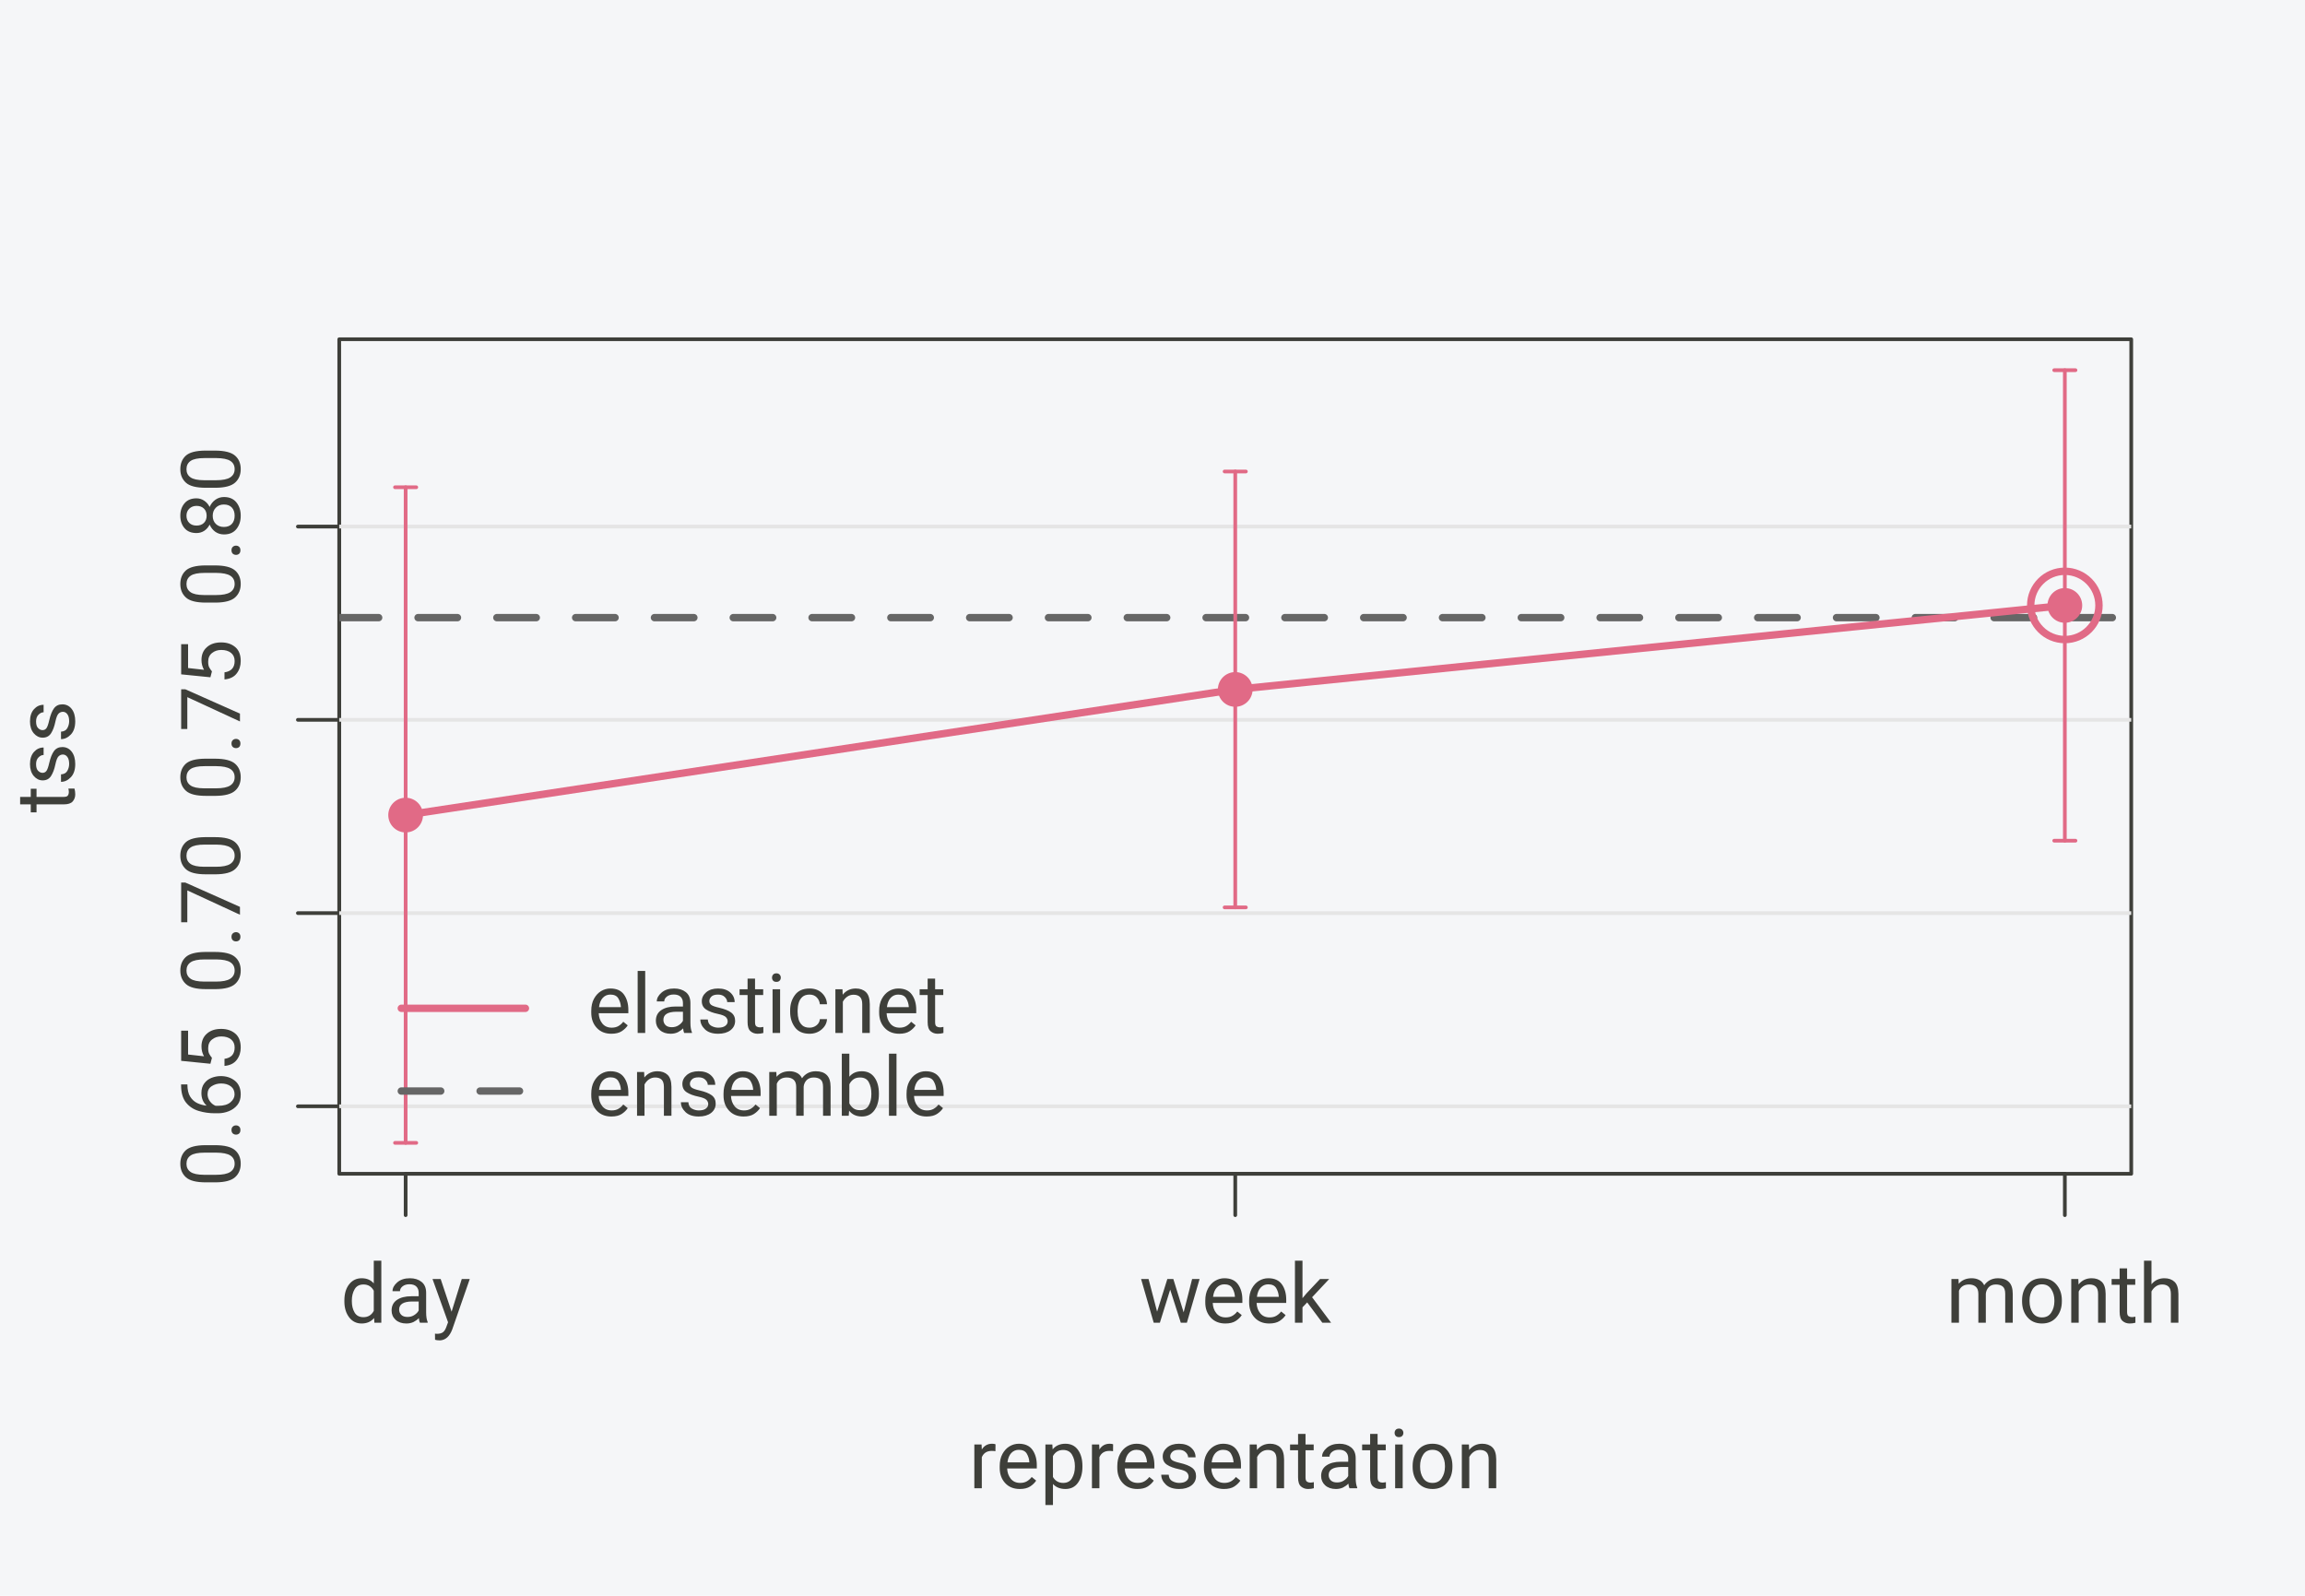
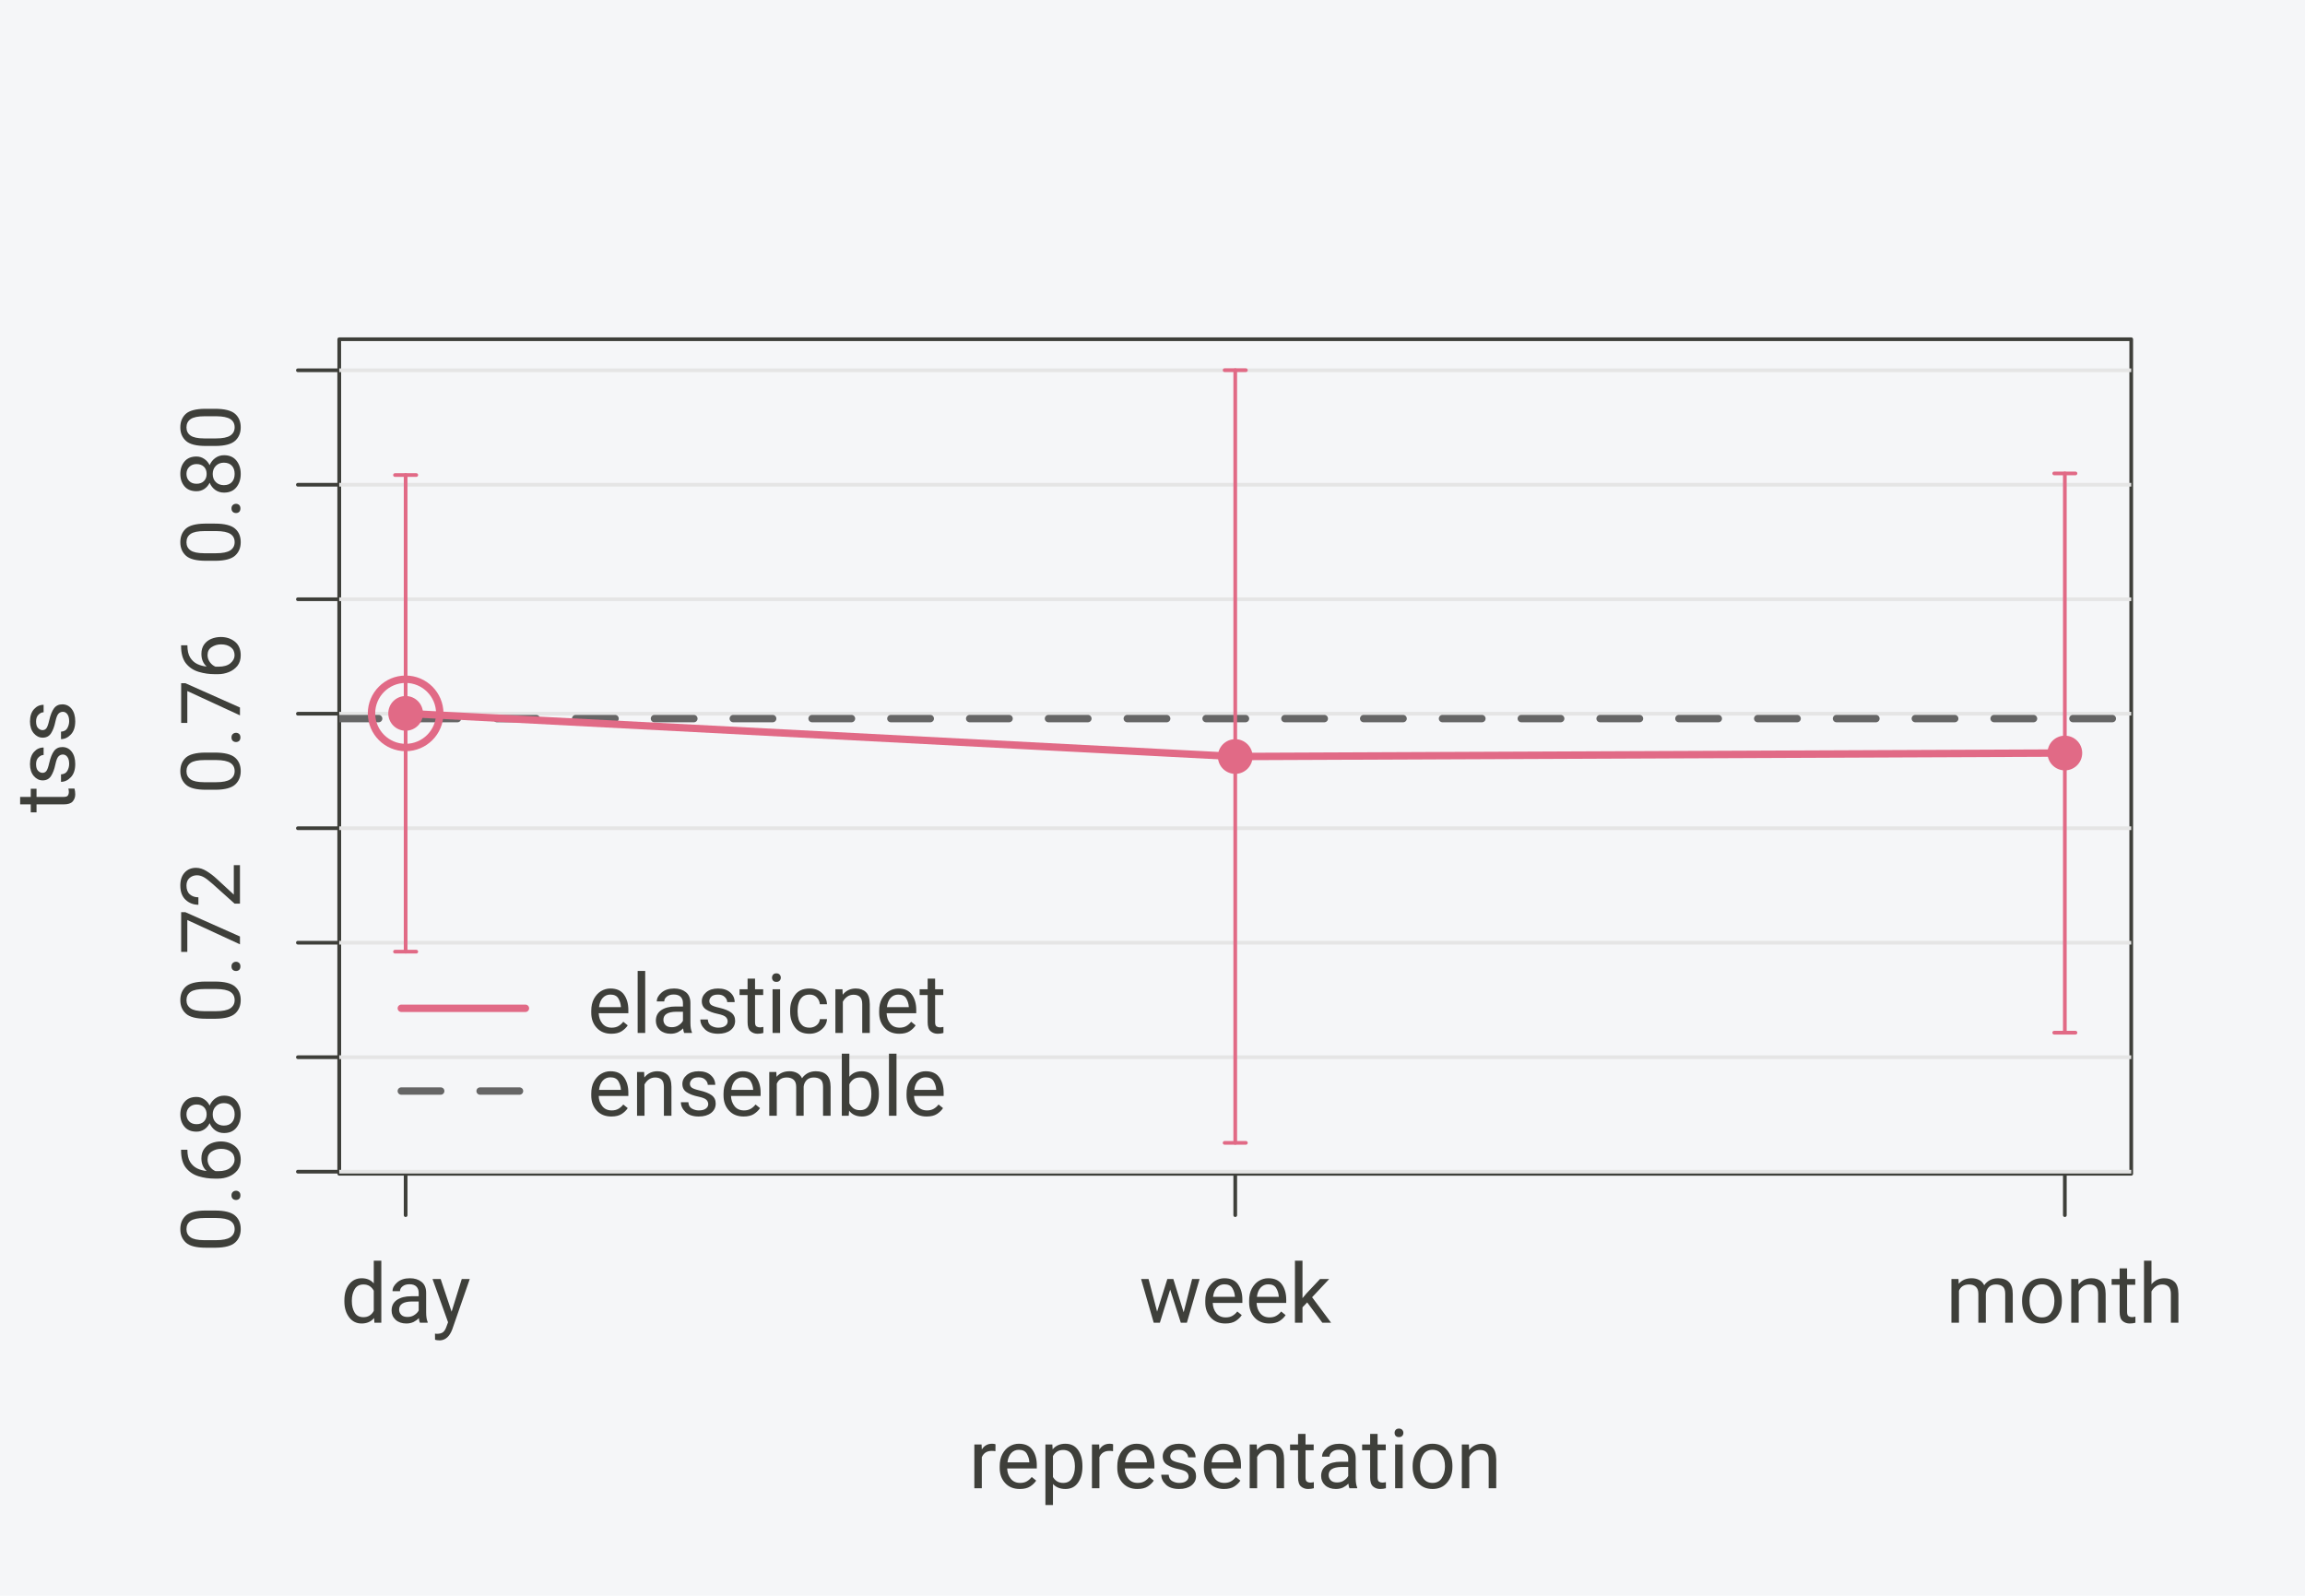
<svg xmlns="http://www.w3.org/2000/svg" width="468.00pt" height="324.00pt" viewBox="0 0 468.00 324.00">
  <g class="svglite">
    <defs>
      <style type="text/css">
    /* theme-aware-processed */
    .svglite line, .svglite polyline, .svglite polygon, .svglite path, .svglite circle {
      fill: none;
      stroke: #3E3F3A;
      stroke-linecap: round;
      stroke-linejoin: round;
      stroke-miterlimit: 10.00;
    }
    .svglite &gt; g &gt; rect {
      fill: none;
      stroke: #3E3F3A;
      stroke-linecap: round;
      stroke-linejoin: round;
      stroke-miterlimit: 10.00;
    }
    .svglite text {
      white-space: pre;
      fill: #3E3F3A;
    }
    .svglite g.glyphgroup path {
      fill: inherit;
      stroke: none;
    }
  </style>
    </defs>
    <rect class="svg-bg" width="100%" height="100%" style="stroke: none; fill: #F5F6F8;" />
    <defs>
      <clipPath id="cpMC4wMHw0NjguMDB8MC4wMHwzMjQuMDA=">
        <rect x="0.00" y="0.00" width="468.00" height="324.00" />
      </clipPath>
    </defs>
    <g clip-path="url(#cpMC4wMHw0NjguMDB8MC4wMHwzMjQuMDA=)">
-       <line x1="68.88" y1="224.62" x2="68.88" y2="106.91" style="stroke-width: 0.75;" />
-       <line x1="68.88" y1="224.62" x2="60.48" y2="224.62" style="stroke-width: 0.75;" />
-       <line x1="68.88" y1="185.39" x2="60.48" y2="185.39" style="stroke-width: 0.75;" />
-       <line x1="68.88" y1="146.15" x2="60.48" y2="146.15" style="stroke-width: 0.75;" />
-       <line x1="68.88" y1="106.91" x2="60.48" y2="106.91" style="stroke-width: 0.75;" />
-       <text transform="translate(48.72,224.62) rotate(-90)" text-anchor="middle" style="font-size: 1.4em; font-family: &quot;Roboto&quot;, -apple-system, BlinkMacSystemFont, &quot;Segoe UI&quot;, system-ui, sans-serif;">0.65</text>
-       <text transform="translate(48.72,185.39) rotate(-90)" text-anchor="middle" style="font-size: 1.4em; font-family: &quot;Roboto&quot;, -apple-system, BlinkMacSystemFont, &quot;Segoe UI&quot;, system-ui, sans-serif;">0.70</text>
-       <text transform="translate(48.72,146.15) rotate(-90)" text-anchor="middle" style="font-size: 1.4em; font-family: &quot;Roboto&quot;, -apple-system, BlinkMacSystemFont, &quot;Segoe UI&quot;, system-ui, sans-serif;">0.75</text>
-       <text transform="translate(48.72,106.91) rotate(-90)" text-anchor="middle" style="font-size: 1.4em; font-family: &quot;Roboto&quot;, -apple-system, BlinkMacSystemFont, &quot;Segoe UI&quot;, system-ui, sans-serif;">0.80</text>
+       <line x1="68.88" y1="237.89" x2="68.88" y2="75.18" style="stroke-width: 0.75;" />
+       <line x1="68.88" y1="237.89" x2="60.48" y2="237.89" style="stroke-width: 0.75;" />
+       <line x1="68.88" y1="214.65" x2="60.48" y2="214.65" style="stroke-width: 0.75;" />
+       <line x1="68.88" y1="191.40" x2="60.48" y2="191.40" style="stroke-width: 0.75;" />
+       <line x1="68.88" y1="168.16" x2="60.48" y2="168.16" style="stroke-width: 0.75;" />
+       <line x1="68.88" y1="144.91" x2="60.48" y2="144.91" style="stroke-width: 0.75;" />
+       <line x1="68.88" y1="121.67" x2="60.48" y2="121.67" style="stroke-width: 0.75;" />
+       <line x1="68.88" y1="98.42" x2="60.48" y2="98.42" style="stroke-width: 0.75;" />
+       <line x1="68.88" y1="75.18" x2="60.48" y2="75.18" style="stroke-width: 0.75;" />
+       <text transform="translate(48.72,237.89) rotate(-90)" text-anchor="middle" style="font-size: 1.4em; font-family: &quot;Roboto&quot;, -apple-system, BlinkMacSystemFont, &quot;Segoe UI&quot;, system-ui, sans-serif;">0.68</text>
+       <text transform="translate(48.72,191.40) rotate(-90)" text-anchor="middle" style="font-size: 1.4em; font-family: &quot;Roboto&quot;, -apple-system, BlinkMacSystemFont, &quot;Segoe UI&quot;, system-ui, sans-serif;">0.72</text>
+       <text transform="translate(48.72,144.91) rotate(-90)" text-anchor="middle" style="font-size: 1.4em; font-family: &quot;Roboto&quot;, -apple-system, BlinkMacSystemFont, &quot;Segoe UI&quot;, system-ui, sans-serif;">0.76</text>
+       <text transform="translate(48.72,98.42) rotate(-90)" text-anchor="middle" style="font-size: 1.4em; font-family: &quot;Roboto&quot;, -apple-system, BlinkMacSystemFont, &quot;Segoe UI&quot;, system-ui, sans-serif;">0.80</text>
      <polygon points="68.88,238.32 432.72,238.32 432.72,68.88 68.88,68.88 " style="stroke-width: 0.75;" />
      <text x="250.80" y="302.16" text-anchor="middle" style="font-size: 1.4em; font-family: &quot;Roboto&quot;, -apple-system, BlinkMacSystemFont, &quot;Segoe UI&quot;, system-ui, sans-serif;">representation</text>
      <text transform="translate(15.12,153.60) rotate(-90)" text-anchor="middle" style="font-size: 1.4em; font-family: &quot;Roboto&quot;, -apple-system, BlinkMacSystemFont, &quot;Segoe UI&quot;, system-ui, sans-serif;">tss</text>
      <line x1="82.36" y1="238.32" x2="419.24" y2="238.32" style="stroke-width: 0.75;" />
      <line x1="82.36" y1="238.32" x2="82.36" y2="246.72" style="stroke-width: 0.75;" />
      <line x1="250.80" y1="238.32" x2="250.80" y2="246.72" style="stroke-width: 0.75;" />
      <line x1="419.24" y1="238.32" x2="419.24" y2="246.72" style="stroke-width: 0.75;" />
      <text x="82.36" y="268.56" text-anchor="middle" style="font-size: 1.4em; font-family: &quot;Roboto&quot;, -apple-system, BlinkMacSystemFont, &quot;Segoe UI&quot;, system-ui, sans-serif;">day</text>
      <text x="250.80" y="268.56" text-anchor="middle" style="font-size: 1.4em; font-family: &quot;Roboto&quot;, -apple-system, BlinkMacSystemFont, &quot;Segoe UI&quot;, system-ui, sans-serif;">week</text>
      <text x="419.24" y="268.56" text-anchor="middle" style="font-size: 1.4em; font-family: &quot;Roboto&quot;, -apple-system, BlinkMacSystemFont, &quot;Segoe UI&quot;, system-ui, sans-serif;">month</text>
    </g>
    <defs>
      <clipPath id="cpNjguODh8NDMyLjcyfDY4Ljg4fDIzOC4zMg==">
        <rect x="68.88" y="68.88" width="363.84" height="169.44" />
      </clipPath>
    </defs>
    <g clip-path="url(#cpNjguODh8NDMyLjcyfDY4Ljg4fDIzOC4zMg==)">
-       <line x1="68.88" y1="224.62" x2="432.72" y2="224.62" style="stroke-width: 0.75; stroke: #E5E5E5;" />
-       <line x1="68.88" y1="185.39" x2="432.72" y2="185.39" style="stroke-width: 0.75; stroke: #E5E5E5;" />
-       <line x1="68.88" y1="146.15" x2="432.72" y2="146.15" style="stroke-width: 0.75; stroke: #E5E5E5;" />
-       <line x1="68.88" y1="106.91" x2="432.72" y2="106.91" style="stroke-width: 0.75; stroke: #E5E5E5;" />
-       <line x1="68.88" y1="125.40" x2="432.72" y2="125.40" style="stroke-width: 1.50; stroke: #666666; stroke-dasharray: 8.00,8.00;" />
-       <line x1="82.36" y1="232.04" x2="82.36" y2="98.93" style="stroke-width: 0.75; stroke: #E16A86;" />
-       <polyline points="80.20,232.04 82.36,232.04 84.52,232.04 " style="stroke-width: 0.75; stroke: #E16A86;" />
-       <polyline points="84.52,98.93 82.36,98.93 80.20,98.93 " style="stroke-width: 0.75; stroke: #E16A86;" />
-       <line x1="250.80" y1="184.23" x2="250.80" y2="95.73" style="stroke-width: 0.75; stroke: #E16A86;" />
-       <polyline points="248.64,184.23 250.80,184.23 252.96,184.23 " style="stroke-width: 0.75; stroke: #E16A86;" />
-       <polyline points="252.96,95.73 250.80,95.73 248.64,95.73 " style="stroke-width: 0.75; stroke: #E16A86;" />
-       <line x1="419.24" y1="170.69" x2="419.24" y2="75.16" style="stroke-width: 0.75; stroke: #E16A86;" />
-       <polyline points="417.08,170.69 419.24,170.69 421.40,170.69 " style="stroke-width: 0.75; stroke: #E16A86;" />
-       <polyline points="421.40,75.16 419.24,75.16 417.08,75.16 " style="stroke-width: 0.75; stroke: #E16A86;" />
-       <polyline points="82.36,165.49 250.80,139.98 419.24,122.92 " style="stroke-width: 1.50; stroke: #E16A86;" />
-       <circle cx="82.36" cy="165.49" r="3.15" style="stroke-width: 0.75; stroke: #E16A86; fill: #E16A86;" />
-       <circle cx="250.80" cy="139.98" r="3.15" style="stroke-width: 0.75; stroke: #E16A86; fill: #E16A86;" />
-       <circle cx="419.24" cy="122.92" r="3.15" style="stroke-width: 0.75; stroke: #E16A86; fill: #E16A86;" />
-       <circle cx="419.24" cy="122.92" r="6.93" style="stroke-width: 1.50; stroke: #E16A86;" />
+       <line x1="68.88" y1="237.89" x2="432.72" y2="237.89" style="stroke-width: 0.75; stroke: #E5E5E5;" />
+       <line x1="68.88" y1="214.65" x2="432.72" y2="214.65" style="stroke-width: 0.75; stroke: #E5E5E5;" />
+       <line x1="68.88" y1="191.40" x2="432.72" y2="191.40" style="stroke-width: 0.75; stroke: #E5E5E5;" />
+       <line x1="68.88" y1="168.16" x2="432.72" y2="168.16" style="stroke-width: 0.75; stroke: #E5E5E5;" />
+       <line x1="68.88" y1="144.91" x2="432.72" y2="144.91" style="stroke-width: 0.75; stroke: #E5E5E5;" />
+       <line x1="68.88" y1="121.67" x2="432.72" y2="121.67" style="stroke-width: 0.75; stroke: #E5E5E5;" />
+       <line x1="68.88" y1="98.42" x2="432.72" y2="98.42" style="stroke-width: 0.75; stroke: #E5E5E5;" />
+       <line x1="68.88" y1="75.18" x2="432.72" y2="75.18" style="stroke-width: 0.75; stroke: #E5E5E5;" />
+       <line x1="68.88" y1="145.90" x2="432.72" y2="145.90" style="stroke-width: 1.50; stroke: #666666; stroke-dasharray: 8.00,8.00;" />
+       <line x1="82.36" y1="193.22" x2="82.36" y2="96.45" style="stroke-width: 0.75; stroke: #E16A86;" />
+       <polyline points="80.20,193.22 82.36,193.22 84.52,193.22 " style="stroke-width: 0.75; stroke: #E16A86;" />
+       <polyline points="84.52,96.45 82.36,96.45 80.20,96.45 " style="stroke-width: 0.75; stroke: #E16A86;" />
+       <line x1="250.80" y1="232.04" x2="250.80" y2="75.16" style="stroke-width: 0.75; stroke: #E16A86;" />
+       <polyline points="248.64,232.04 250.80,232.04 252.96,232.04 " style="stroke-width: 0.75; stroke: #E16A86;" />
+       <polyline points="252.96,75.16 250.80,75.16 248.64,75.16 " style="stroke-width: 0.75; stroke: #E16A86;" />
+       <line x1="419.24" y1="209.67" x2="419.24" y2="96.12" style="stroke-width: 0.75; stroke: #E16A86;" />
+       <polyline points="417.08,209.67 419.24,209.67 421.40,209.67 " style="stroke-width: 0.75; stroke: #E16A86;" />
+       <polyline points="421.40,96.12 419.24,96.12 417.08,96.12 " style="stroke-width: 0.75; stroke: #E16A86;" />
+       <polyline points="82.36,144.84 250.80,153.60 419.24,152.89 " style="stroke-width: 1.50; stroke: #E16A86;" />
+       <circle cx="82.36" cy="144.84" r="3.15" style="stroke-width: 0.75; stroke: #E16A86; fill: #E16A86;" />
+       <circle cx="250.80" cy="153.60" r="3.15" style="stroke-width: 0.75; stroke: #E16A86; fill: #E16A86;" />
+       <circle cx="419.24" cy="152.89" r="3.15" style="stroke-width: 0.75; stroke: #E16A86; fill: #E16A86;" />
+       <circle cx="82.36" cy="144.84" r="6.93" style="stroke-width: 1.50; stroke: #E16A86;" />
      <line x1="81.48" y1="204.72" x2="106.68" y2="204.72" style="stroke-width: 1.50; stroke: #E16A86;" />
      <line x1="81.48" y1="221.52" x2="106.68" y2="221.52" style="stroke-width: 1.50; stroke: #666666; stroke-dasharray: 8.00,8.00;" />
      <text x="119.28" y="209.73" style="font-size: 1.4em; font-family: &quot;Roboto&quot;, -apple-system, BlinkMacSystemFont, &quot;Segoe UI&quot;, system-ui, sans-serif;">elasticnet</text>
      <text x="119.28" y="226.53" style="font-size: 1.4em; font-family: &quot;Roboto&quot;, -apple-system, BlinkMacSystemFont, &quot;Segoe UI&quot;, system-ui, sans-serif;">ensemble</text>
    </g>
  </g>
</svg>
